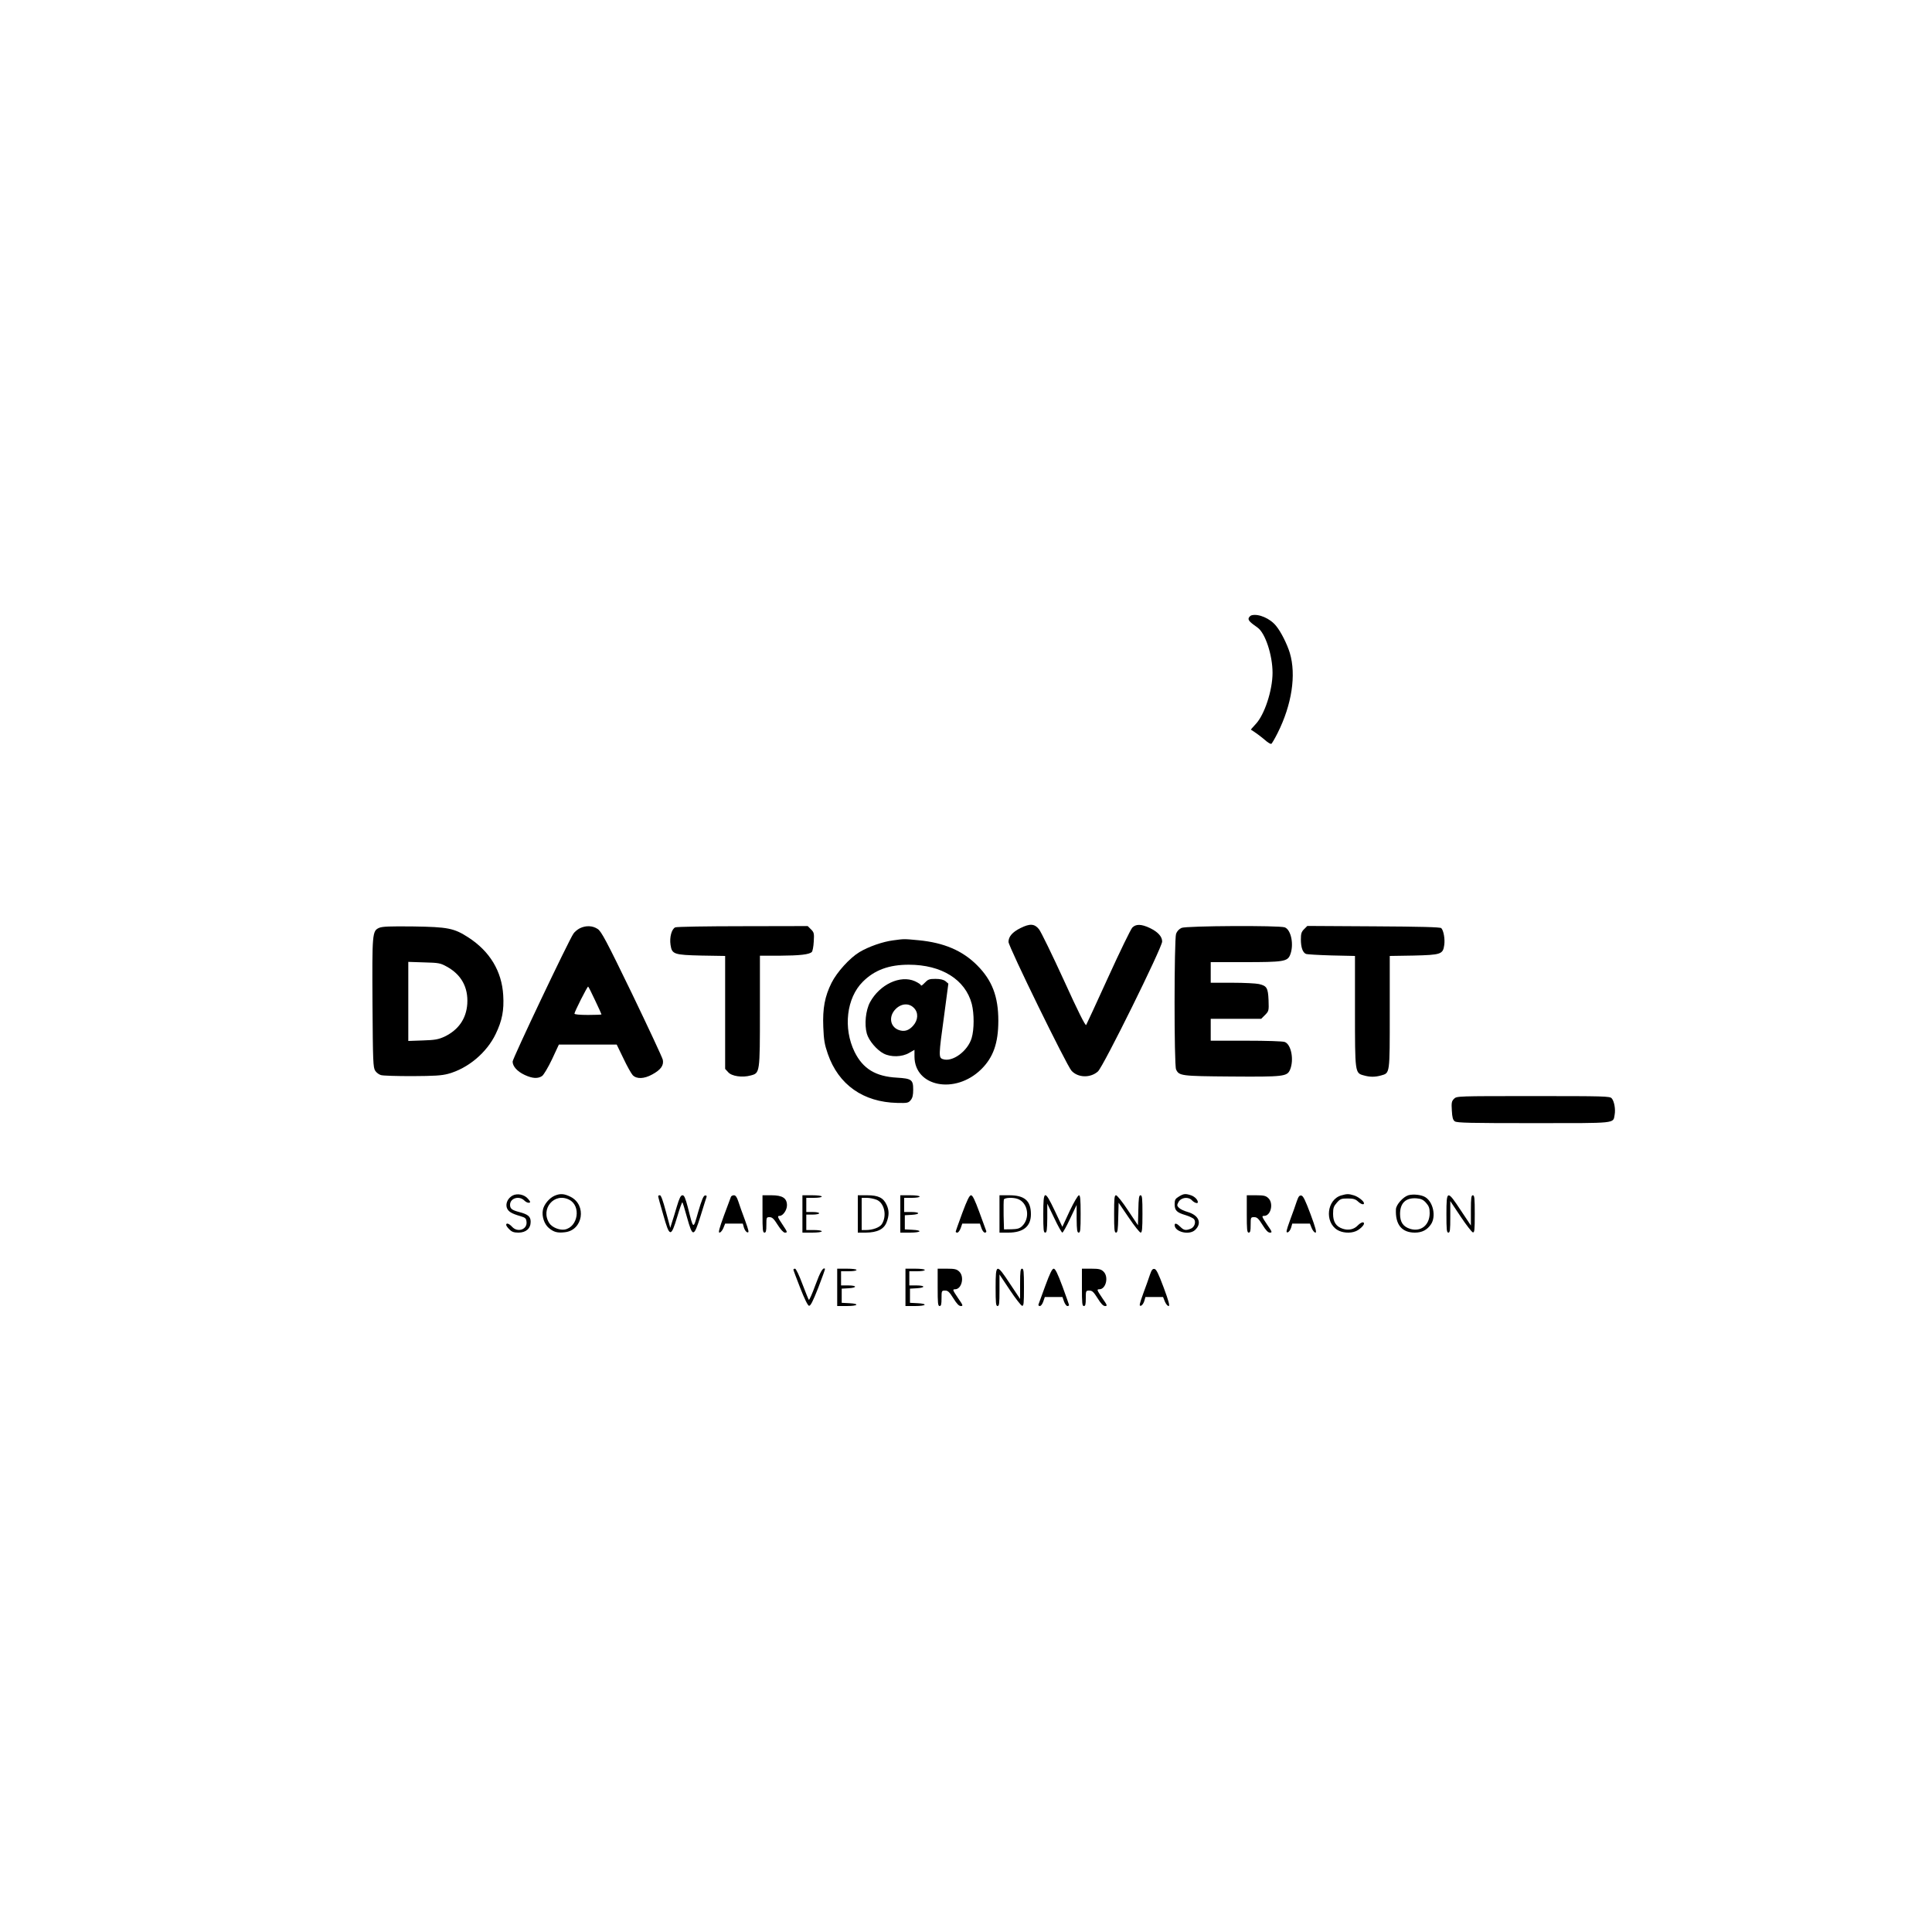
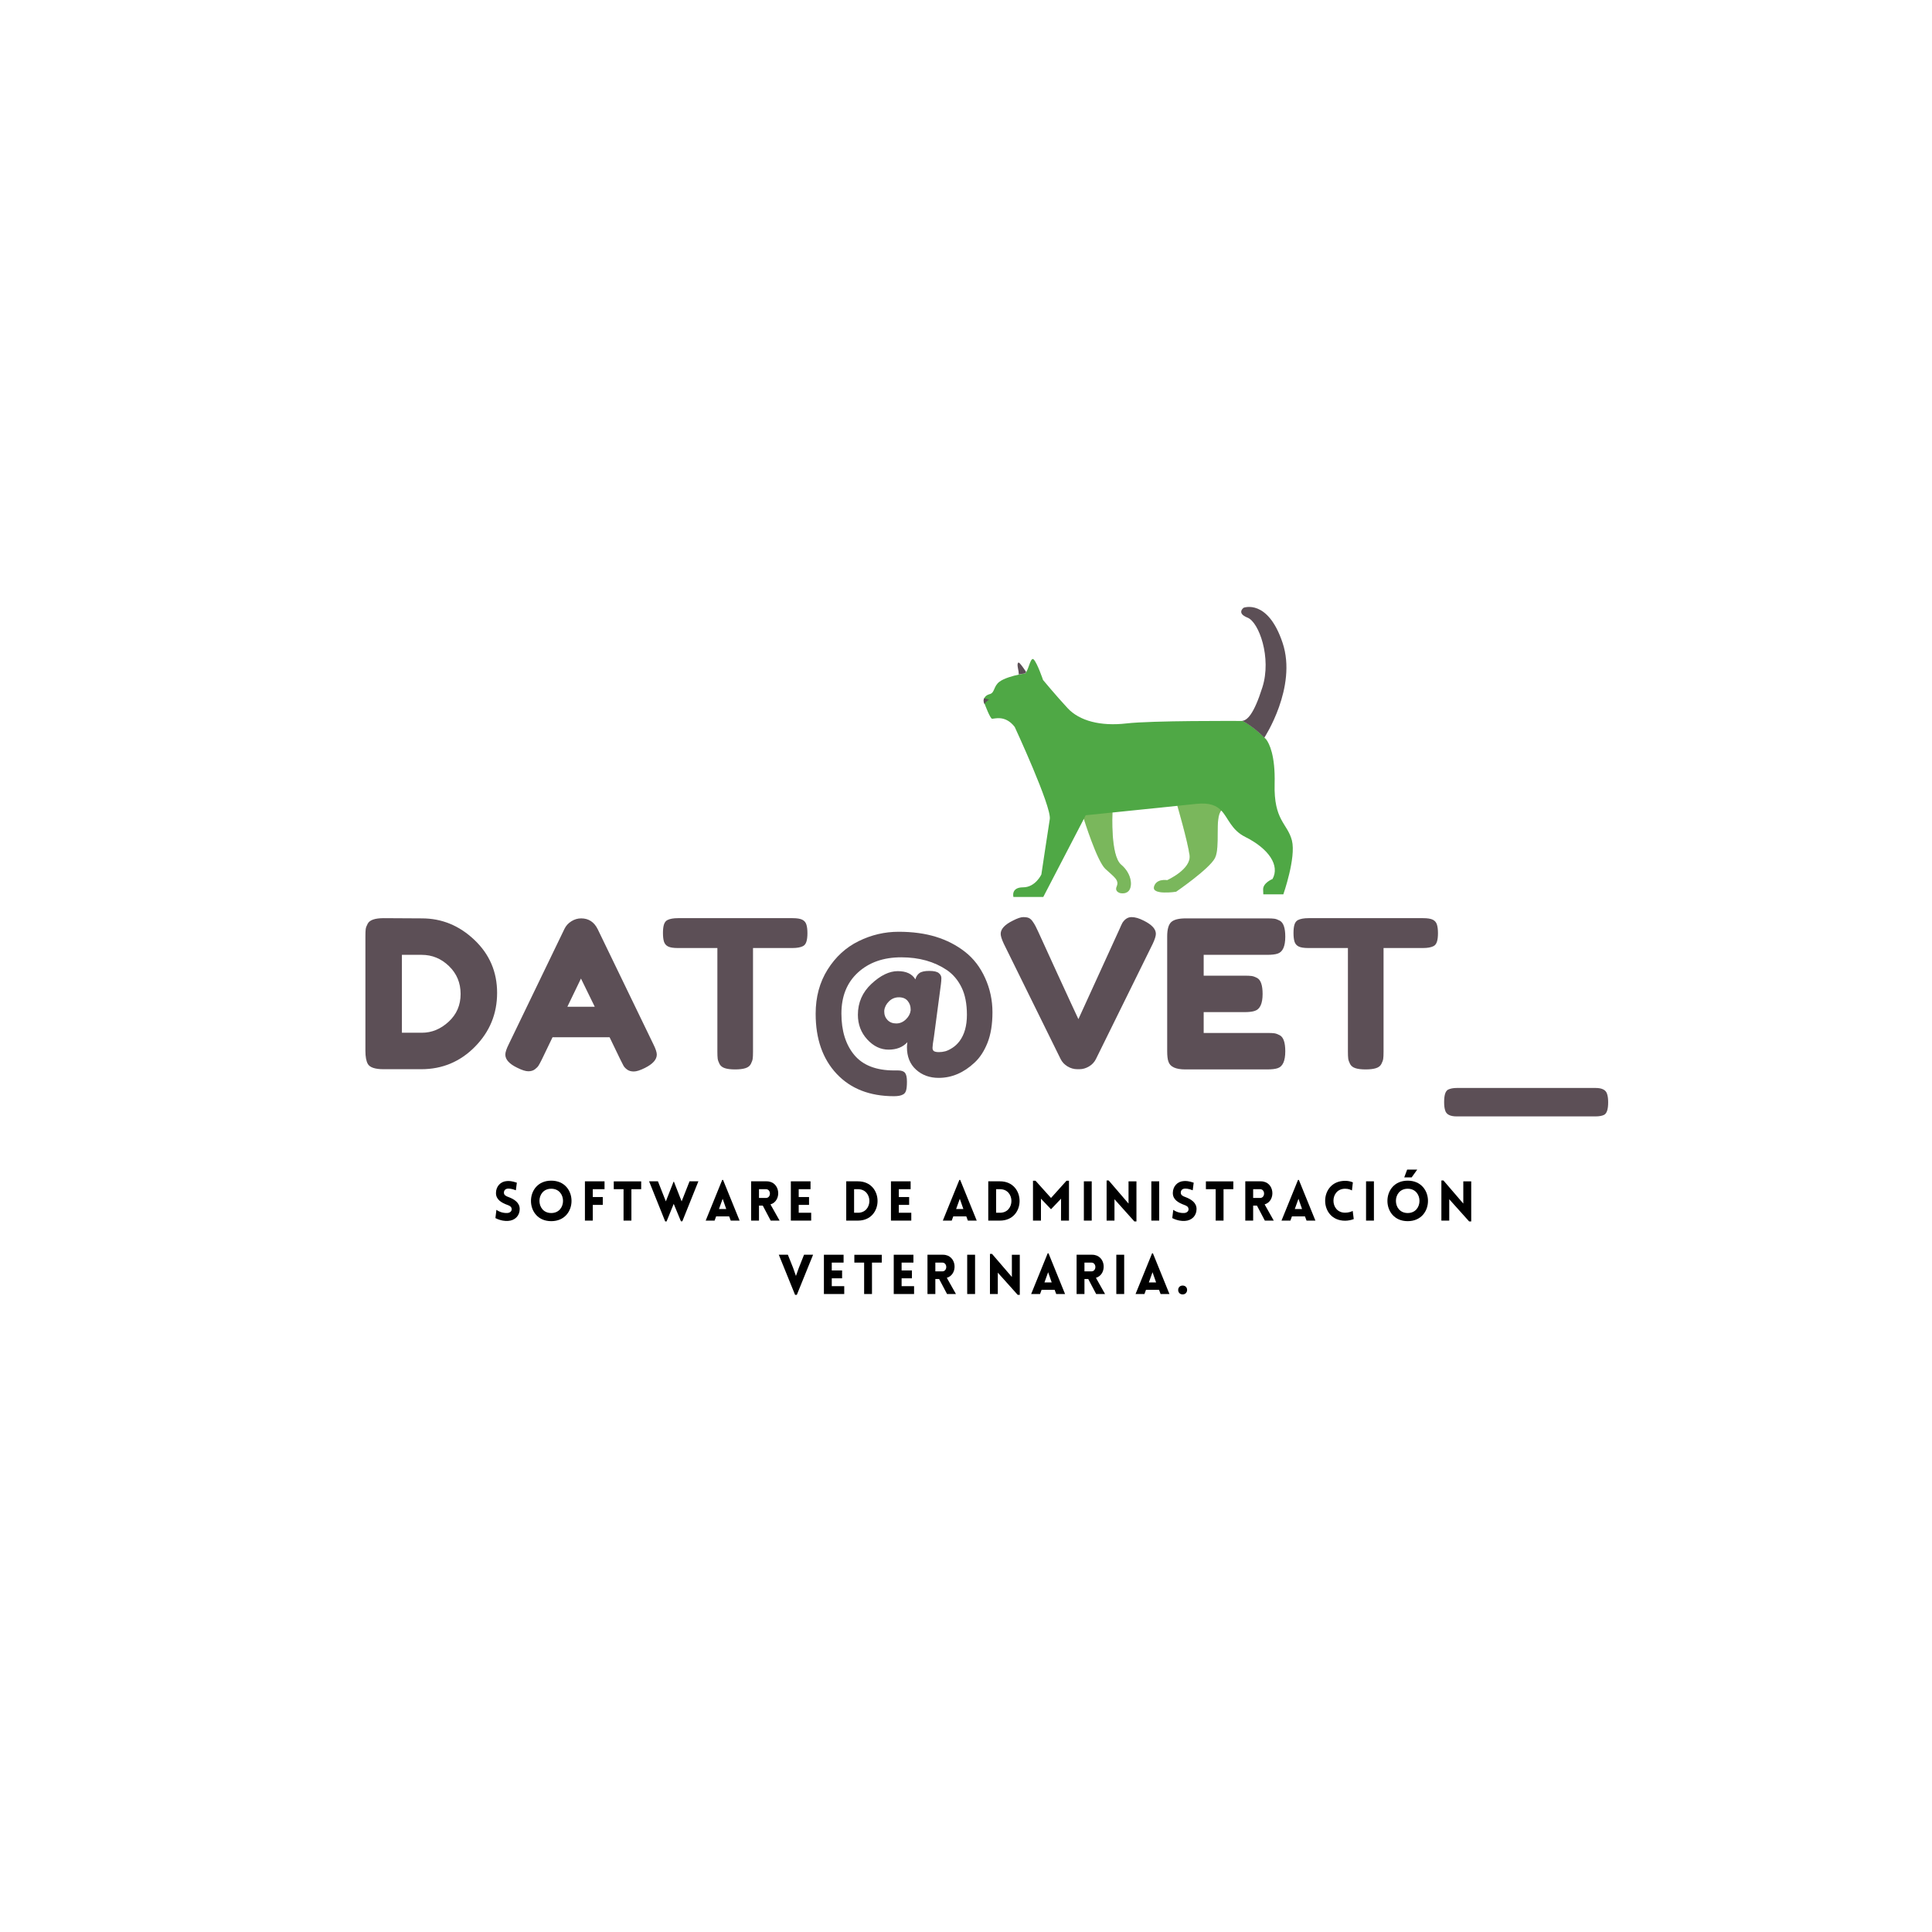
- <svg xmlns="http://www.w3.org/2000/svg" version="1.0" width="1500pt" height="1500pt" viewBox="0 0 1500 1500" preserveAspectRatio="xMidYMid meet">
-   <g transform="translate(0,1500) scale(0.1,-0.1)" fill="#000000" stroke="none">
-     <path d="M9718 10223 c-9 -2 -19 -12 -23 -21 -6 -17 8 -32 69 -75 59 -41 116 -213 116 -351 0 -136 -63 -327 -131 -398 -21 -23 -38 -42 -37 -43 37 -23 81 -56 111 -82 21 -19 42 -31 48 -28 5 4 27 41 48 83 111 221 146 452 95 623 -21 68 -68 163 -106 209 -46 58 -136 97 -190 83z" />
-     <path d="M7922 7794 c-62 -31 -92 -66 -92 -107 0 -36 451 -958 489 -1000 50 -55 146 -58 205 -6 41 35 499 963 499 1009 0 39 -34 76 -98 106 -64 30 -106 31 -134 2 -12 -13 -96 -185 -186 -383 -90 -198 -168 -366 -172 -373 -6 -9 -64 107 -173 347 -91 199 -178 377 -193 396 -35 44 -71 46 -145 9z" />
-     <path d="M2943 7796 c-53 -24 -54 -43 -51 -589 3 -451 5 -495 21 -520 9 -15 30 -30 45 -34 15 -5 124 -8 242 -8 173 1 228 4 280 18 154 42 299 164 369 310 50 104 65 183 58 300 -11 187 -104 341 -271 449 -111 72 -160 81 -426 85 -187 2 -241 0 -267 -11z m526 -301 c113 -62 167 -161 159 -289 -8 -116 -69 -203 -178 -255 -47 -21 -72 -26 -167 -29 l-113 -4 0 307 0 307 123 -4 c113 -3 126 -5 176 -33z" />
-     <path d="M4502 7793 c-18 -9 -41 -28 -50 -42 -38 -55 -472 -969 -472 -993 0 -37 36 -77 94 -104 60 -28 103 -30 135 -8 13 10 47 67 77 130 l53 114 225 0 224 0 52 -107 c28 -60 61 -118 72 -130 30 -32 89 -30 152 5 66 36 91 70 82 114 -4 18 -112 249 -239 513 -200 413 -238 483 -266 502 -40 27 -92 29 -139 6z m118 -559 c28 -58 50 -108 50 -110 0 -2 -47 -4 -105 -4 -65 0 -105 4 -105 10 0 14 99 210 106 210 3 0 27 -48 54 -106z" />
-     <path d="M5243 7800 c-28 -12 -46 -76 -37 -136 11 -73 26 -78 241 -83 l183 -3 0 -439 0 -438 23 -25 c27 -32 110 -44 175 -26 72 19 72 16 72 505 l0 425 153 0 c157 1 230 9 250 29 6 6 13 42 15 81 4 63 2 71 -21 94 l-26 26 -503 -1 c-277 0 -513 -4 -525 -9z" />
-     <path d="M9174 7796 c-20 -9 -35 -25 -43 -46 -15 -46 -16 -1019 0 -1053 23 -50 38 -52 426 -55 411 -3 436 0 459 53 32 77 9 196 -41 215 -15 6 -143 10 -301 10 l-274 0 0 85 0 85 196 0 196 0 30 30 c29 30 30 32 27 115 -4 96 -14 111 -75 125 -21 5 -114 10 -206 10 l-168 0 0 80 0 80 263 0 c300 0 332 5 353 55 32 77 9 196 -41 215 -43 16 -763 12 -801 -4z" />
-     <path d="M10125 7786 c-21 -21 -25 -35 -25 -80 0 -61 14 -101 39 -112 9 -4 98 -9 199 -12 l182 -4 0 -424 c0 -482 0 -485 67 -503 48 -14 88 -14 135 -1 70 20 68 5 68 491 l0 437 183 3 c214 5 230 10 240 81 7 47 -5 114 -23 132 -8 8 -160 12 -526 14 l-514 3 -25 -25z" />
-     <path d="M6934 7699 c-80 -10 -191 -49 -261 -91 -75 -45 -175 -155 -217 -239 -52 -104 -70 -198 -64 -343 4 -101 10 -136 35 -208 83 -240 275 -375 539 -381 79 -2 87 0 105 22 14 17 19 39 19 81 0 77 -12 86 -125 93 -167 9 -265 69 -330 200 -90 184 -63 419 64 545 91 91 203 132 357 132 254 0 439 -115 489 -305 19 -76 19 -197 -1 -264 -30 -102 -150 -190 -224 -164 -33 11 -33 26 10 337 l33 249 -22 19 c-16 12 -40 18 -78 18 -49 0 -58 -4 -84 -31 -16 -17 -29 -26 -29 -19 0 6 -21 20 -47 32 -113 50 -273 -25 -348 -163 -34 -63 -45 -172 -25 -244 15 -54 78 -128 131 -155 56 -29 142 -27 197 5 l42 24 0 -52 c1 -235 316 -296 517 -100 94 92 134 203 134 378 0 188 -48 314 -165 431 -114 114 -257 175 -454 194 -117 11 -110 11 -198 -1z m161 -524 c37 -36 34 -94 -5 -138 -35 -40 -72 -50 -117 -32 -64 27 -74 106 -19 161 44 44 103 48 141 9z" />
-     <path d="M11289 6469 c-18 -18 -21 -30 -17 -91 3 -54 8 -73 23 -84 16 -12 121 -14 611 -14 656 0 617 -4 630 65 8 44 -3 105 -23 128 -15 16 -57 17 -610 17 -590 0 -593 0 -614 -21z" />
-     <path d="M3980 5718 c-37 -20 -56 -61 -45 -95 11 -30 36 -45 105 -65 40 -12 45 -17 48 -45 6 -59 -69 -85 -112 -38 -24 26 -46 33 -46 15 0 -6 11 -22 25 -35 18 -19 35 -25 70 -25 59 0 95 32 95 84 0 41 -20 58 -90 76 -56 15 -70 26 -70 56 0 52 71 73 111 33 11 -11 27 -19 36 -17 14 2 12 8 -8 31 -28 33 -82 44 -119 25z" />
-     <path d="M4305 5716 c-41 -18 -83 -69 -90 -110 -10 -49 11 -111 46 -140 38 -32 67 -40 125 -33 140 15 171 211 44 275 -50 25 -81 27 -125 8z m115 -31 c93 -48 68 -211 -35 -231 -40 -7 -98 16 -120 49 -72 111 39 242 155 182z" />
-     <path d="M9153 5710 c-28 -17 -33 -25 -33 -59 0 -49 16 -65 84 -85 29 -9 59 -23 66 -31 18 -22 4 -64 -26 -75 -38 -15 -53 -12 -80 15 -27 27 -44 32 -44 13 1 -53 113 -80 158 -38 56 52 31 114 -56 140 -29 8 -60 23 -69 33 -16 16 -16 20 -3 45 21 36 77 43 105 12 17 -18 45 -28 45 -14 0 19 -24 43 -51 53 -44 15 -59 14 -96 -9z" />
-     <path d="M10414 5719 c-112 -32 -132 -206 -31 -268 37 -23 99 -28 141 -11 28 10 66 45 66 60 0 18 -24 10 -48 -14 -29 -31 -72 -41 -117 -26 -52 17 -75 53 -75 116 0 45 5 59 29 86 26 30 35 33 84 33 44 0 60 -5 79 -22 24 -23 48 -30 48 -15 0 16 -47 53 -81 62 -39 12 -53 11 -95 -1z" />
-     <path d="M10934 5720 c-41 -13 -94 -73 -96 -108 -6 -119 45 -182 147 -182 56 0 96 21 126 66 39 60 17 169 -43 208 -30 20 -95 27 -134 16z m138 -59 c22 -25 28 -41 28 -79 0 -93 -67 -148 -151 -123 -55 17 -79 52 -79 116 0 86 46 128 130 121 34 -3 51 -11 72 -35z" />
-     <path d="M5110 5713 c0 -5 17 -69 39 -143 50 -178 60 -180 109 -17 19 64 37 115 40 112 3 -2 19 -55 36 -117 44 -157 53 -156 106 14 23 73 43 139 46 146 2 8 -3 12 -13 10 -12 -2 -26 -38 -52 -126 -40 -141 -36 -143 -81 36 -19 72 -28 92 -41 92 -14 0 -24 -21 -44 -87 -14 -49 -32 -106 -39 -127 l-12 -39 -34 126 c-22 84 -38 127 -46 127 -8 0 -14 -3 -14 -7z" />
-     <path d="M5675 5708 c-3 -7 -27 -73 -54 -145 -37 -101 -45 -133 -35 -133 8 0 22 16 30 35 l14 35 69 0 68 0 9 -32 c6 -18 17 -34 27 -36 14 -3 11 12 -19 95 -20 54 -44 119 -52 146 -11 33 -21 47 -34 47 -10 0 -21 -6 -23 -12z" />
-     <path d="M5920 5575 c0 -122 2 -145 15 -145 12 0 15 13 15 60 0 58 1 60 25 60 20 0 33 -12 63 -60 22 -35 44 -59 55 -60 23 0 22 3 -18 63 -38 57 -42 67 -22 67 26 0 57 45 57 82 0 56 -35 78 -121 78 l-69 0 0 -145z" />
-     <path d="M6230 5575 l0 -145 75 0 c43 0 75 4 75 10 0 6 -27 10 -60 10 l-60 0 0 60 0 60 50 0 c28 0 50 5 50 10 0 6 -22 10 -50 10 l-50 0 0 55 0 55 60 0 c33 0 60 4 60 10 0 6 -32 10 -75 10 l-75 0 0 -145z" />
-     <path d="M6660 5575 l0 -145 63 0 c88 1 139 26 160 79 21 53 21 94 0 138 -25 54 -65 73 -150 73 l-73 0 0 -145z m146 110 c61 -25 82 -125 40 -190 -17 -25 -70 -45 -123 -45 l-33 0 0 125 0 125 40 0 c22 0 56 -7 76 -15z" />
-     <path d="M6990 5575 l0 -145 75 0 c88 0 102 18 18 22 l-58 3 0 55 0 55 53 3 c69 4 67 22 -3 22 l-55 0 0 55 0 55 60 0 c33 0 60 4 60 10 0 6 -32 10 -75 10 l-75 0 0 -145z" />
-     <path d="M7471 5582 c-28 -76 -51 -141 -51 -145 0 -4 6 -7 13 -7 7 0 19 16 26 35 l12 35 69 0 68 0 12 -35 c7 -20 18 -35 27 -35 8 0 13 6 10 13 -2 6 -26 72 -53 145 -36 98 -53 132 -65 132 -12 0 -30 -36 -68 -138z" />
-     <path d="M7760 5575 l0 -145 68 0 c117 0 176 48 176 143 0 104 -49 147 -168 147 l-76 0 0 -145z m143 116 c79 -30 97 -150 32 -211 -19 -18 -36 -23 -82 -24 l-58 -1 -3 109 c-1 61 0 116 2 123 6 15 73 18 109 4z" />
-     <path d="M8100 5575 c0 -122 2 -145 15 -145 12 0 15 19 16 113 l0 112 54 -112 c29 -62 58 -113 63 -113 5 0 32 48 60 108 l51 107 0 -107 c1 -89 4 -108 16 -108 13 0 15 23 15 145 0 115 -3 145 -13 145 -8 0 -40 -55 -72 -122 l-57 -123 -58 123 c-80 168 -90 166 -90 -23z" />
-     <path d="M8650 5575 c0 -121 2 -145 15 -145 12 0 15 22 17 116 l3 116 79 -116 c43 -64 85 -116 92 -116 11 0 14 29 14 145 0 121 -2 145 -15 145 -12 0 -15 -22 -17 -116 l-3 -117 -78 117 c-42 64 -84 116 -92 116 -13 0 -15 -23 -15 -145z" />
-     <path d="M9680 5575 c0 -122 2 -145 15 -145 12 0 15 13 15 60 0 59 1 60 28 60 22 0 33 -11 64 -60 26 -42 43 -60 58 -60 19 0 17 6 -20 59 -45 67 -46 71 -25 71 52 0 75 98 32 138 -19 18 -35 22 -95 22 l-72 0 0 -145z" />
-     <path d="M10068 5673 c-8 -26 -32 -92 -52 -146 -30 -83 -33 -98 -19 -95 10 2 21 18 27 36 l9 32 68 0 69 0 14 -35 c8 -19 21 -35 29 -35 11 0 1 38 -38 143 -41 109 -57 143 -72 145 -15 2 -22 -8 -35 -45z" />
-     <path d="M11230 5575 c0 -122 2 -145 15 -145 13 0 15 20 15 123 l0 122 80 -120 c44 -66 87 -121 95 -123 13 -3 15 17 15 142 0 123 -2 146 -15 146 -12 0 -15 -20 -15 -117 l0 -118 -78 117 c-106 161 -112 160 -112 -27z" />
-     <path d="M6160 5142 c0 -4 24 -68 53 -142 33 -84 58 -136 68 -138 12 -2 30 34 72 140 30 78 54 144 52 147 -15 14 -36 -22 -75 -128 -24 -66 -47 -117 -50 -113 -4 4 -26 60 -51 125 -24 65 -49 117 -56 117 -7 0 -13 -3 -13 -8z" />
-     <path d="M6500 5005 l0 -145 75 0 c88 0 102 18 18 22 l-58 3 0 55 0 55 53 3 c69 4 67 22 -3 22 l-55 0 0 55 0 55 60 0 c33 0 60 4 60 10 0 6 -32 10 -75 10 l-75 0 0 -145z" />
-     <path d="M7030 5005 l0 -145 75 0 c88 0 102 18 18 22 l-58 3 0 55 0 55 53 3 c69 4 67 22 -3 22 l-55 0 0 55 0 55 60 0 c33 0 60 4 60 10 0 6 -32 10 -75 10 l-75 0 0 -145z" />
-     <path d="M7280 5005 c0 -122 2 -145 15 -145 12 0 15 13 15 60 0 59 1 60 28 60 22 0 33 -11 64 -60 26 -42 43 -60 58 -60 19 0 17 6 -20 59 -45 67 -46 71 -25 71 52 0 75 98 32 138 -19 18 -35 22 -95 22 l-72 0 0 -145z" />
-     <path d="M7730 5005 c0 -122 2 -145 15 -145 13 0 15 20 15 123 l0 122 80 -120 c44 -66 87 -121 95 -123 13 -3 15 17 15 142 0 123 -2 146 -15 146 -12 0 -15 -20 -15 -117 l0 -118 -78 117 c-106 161 -112 160 -112 -27z" />
-     <path d="M8116 5018 c-27 -73 -51 -139 -53 -145 -3 -7 2 -13 10 -13 9 0 20 15 27 35 l12 35 68 0 69 0 12 -35 c7 -19 19 -35 26 -35 7 0 13 3 13 7 0 4 -23 69 -51 145 -38 102 -56 138 -68 138 -12 0 -29 -34 -65 -132z" />
-     <path d="M8400 5005 c0 -122 2 -145 15 -145 12 0 15 13 15 60 0 59 1 60 28 60 22 0 33 -11 64 -60 26 -42 43 -60 58 -60 19 0 17 6 -20 59 -45 67 -46 71 -25 71 52 0 75 98 32 138 -19 18 -35 22 -95 22 l-72 0 0 -145z" />
-     <path d="M8928 5103 c-8 -26 -32 -92 -52 -146 -30 -83 -33 -98 -19 -95 10 2 21 18 27 36 l9 32 68 0 69 0 14 -35 c8 -19 21 -35 29 -35 11 0 1 38 -38 143 -41 109 -57 143 -72 145 -15 2 -22 -8 -35 -45z" />
+ <svg xmlns="http://www.w3.org/2000/svg" xmlns:xlink="http://www.w3.org/1999/xlink" width="1125pt" height="1125pt" viewBox="0 0 1125 1125" version="1.1">
+   <defs>
+     <g>
+       <symbol overflow="visible" id="glyph0-0">
+         <path style="stroke:none;" d="" />
+       </symbol>
+       <symbol overflow="visible" id="glyph0-1">
+         <path style="stroke:none;" d="M 15.484 -88.078 L 37.688 -87.953 C 49.281 -87.953 59.477 -83.77 68.281 -75.406 C 77.082 -67.051 81.484 -56.773 81.484 -44.578 C 81.484 -32.379 77.18 -21.922 68.578 -13.203 C 59.984 -4.484 49.562 -0.125 37.312 -0.125 L 15.359 -0.125 C 10.484 -0.125 7.441 -1.125 6.234 -3.125 C 5.273 -4.801 4.797 -7.359 4.797 -10.797 L 4.797 -77.516 C 4.797 -79.441 4.852 -80.844 4.969 -81.719 C 5.094 -82.602 5.477 -83.645 6.125 -84.844 C 7.238 -87 10.359 -88.078 15.484 -88.078 Z M 37.688 -21.359 C 43.438 -21.359 48.629 -23.5 53.266 -27.781 C 57.91 -32.062 60.234 -37.441 60.234 -43.922 C 60.234 -50.398 57.973 -55.816 53.453 -60.172 C 48.941 -64.535 43.645 -66.719 37.562 -66.719 L 26.047 -66.719 L 26.047 -21.359 Z M 37.688 -21.359 " />
+       </symbol>
+       <symbol overflow="visible" id="glyph0-2">
+         <path style="stroke:none;" d="M 55.562 -81.719 L 87.953 -14.766 C 89.316 -12.047 90 -10.004 90 -8.641 C 90 -5.754 87.68 -3.156 83.047 -0.844 C 80.316 0.52 78.172 1.203 76.609 1.203 C 75.055 1.203 73.781 0.844 72.781 0.125 C 71.781 -0.594 71.055 -1.352 70.609 -2.156 C 70.172 -2.957 69.555 -4.16 68.766 -5.766 L 62.516 -18.719 L 29.281 -18.719 L 23.047 -5.766 C 22.242 -4.16 21.617 -3 21.172 -2.281 C 20.734 -1.562 20.016 -0.82 19.016 -0.062 C 18.016 0.695 16.734 1.078 15.172 1.078 C 13.617 1.078 11.484 0.398 8.766 -0.953 C 4.117 -3.191 1.797 -5.754 1.797 -8.641 C 1.797 -10.004 2.477 -12.047 3.844 -14.766 L 36.234 -81.844 C 37.117 -83.676 38.457 -85.148 40.25 -86.266 C 42.051 -87.391 43.953 -87.953 45.953 -87.953 C 50.273 -87.953 53.477 -85.875 55.562 -81.719 Z M 45.844 -52.922 L 37.922 -36.484 L 53.875 -36.484 Z M 45.844 -52.922 " />
+       </symbol>
+       <symbol overflow="visible" id="glyph0-3">
+         <path style="stroke:none;" d="M 10.562 -88.078 L 77.281 -88.078 C 79.844 -88.078 81.723 -87.773 82.922 -87.172 C 84.117 -86.578 84.914 -85.641 85.312 -84.359 C 85.719 -83.078 85.922 -81.395 85.922 -79.312 C 85.922 -77.238 85.719 -75.582 85.312 -74.344 C 84.914 -73.102 84.238 -72.242 83.281 -71.766 C 81.844 -71.047 79.801 -70.688 77.156 -70.688 L 54.234 -70.688 L 54.234 -10.312 C 54.234 -8.477 54.172 -7.117 54.047 -6.234 C 53.93 -5.359 53.57 -4.336 52.969 -3.172 C 52.375 -2.016 51.316 -1.195 49.797 -0.719 C 48.273 -0.238 46.273 0 43.797 0 C 41.316 0 39.336 -0.238 37.859 -0.719 C 36.379 -1.195 35.336 -2.016 34.734 -3.172 C 34.141 -4.336 33.781 -5.379 33.656 -6.297 C 33.539 -7.223 33.484 -8.602 33.484 -10.438 L 33.484 -70.688 L 10.438 -70.688 C 7.875 -70.688 5.992 -70.984 4.797 -71.578 C 3.598 -72.18 2.797 -73.117 2.391 -74.391 C 1.992 -75.672 1.797 -77.352 1.797 -79.438 C 1.797 -81.52 1.992 -83.18 2.391 -84.422 C 2.797 -85.66 3.477 -86.52 4.438 -87 C 5.875 -87.719 7.914 -88.078 10.562 -88.078 Z M 10.562 -88.078 " />
+       </symbol>
+       <symbol overflow="visible" id="glyph0-4">
+         <path style="stroke:none;" d="M 90 -68.453 C 94.957 -64.578 98.852 -59.5 101.688 -53.219 C 104.531 -46.938 105.953 -40.297 105.953 -33.297 C 105.953 -26.297 104.992 -20.375 103.078 -15.531 C 101.16 -10.695 98.641 -6.836 95.516 -3.953 C 89.203 1.961 82.242 4.922 74.641 4.922 C 69.359 4.922 64.957 3.316 61.438 0.109 C 57.914 -3.086 56.156 -7.441 56.156 -12.953 C 56.156 -13.598 56.238 -14.562 56.406 -15.844 C 53.758 -12.957 50.113 -11.516 45.469 -11.516 C 40.832 -11.516 36.691 -13.492 33.047 -17.453 C 29.41 -21.422 27.594 -26.203 27.594 -31.797 C 27.594 -38.922 30.234 -44.941 35.516 -49.859 C 40.797 -54.773 45.895 -57.234 50.812 -57.234 C 55.738 -57.234 59.16 -55.633 61.078 -52.438 C 61.484 -54.039 62.266 -55.258 63.422 -56.094 C 64.578 -56.938 66.492 -57.359 69.172 -57.359 C 71.859 -57.359 73.703 -56.938 74.703 -56.094 C 75.703 -55.258 76.203 -54.301 76.203 -53.219 C 76.203 -52.133 76.117 -50.957 75.953 -49.688 L 71.875 -18.953 C 71.32 -15.68 71.047 -13.562 71.047 -12.594 C 71.047 -11.633 71.344 -10.973 71.938 -10.609 C 72.539 -10.254 73.484 -10.078 74.766 -10.078 C 76.047 -10.078 77.285 -10.238 78.484 -10.562 C 79.68 -10.883 81.055 -11.547 82.609 -12.547 C 84.172 -13.547 85.555 -14.844 86.766 -16.438 C 89.641 -20.281 91.078 -25.398 91.078 -31.797 C 91.078 -38.203 90.035 -43.523 87.953 -47.766 C 85.879 -52.004 83.039 -55.363 79.438 -57.844 C 72.082 -62.801 63.223 -65.281 52.859 -65.281 C 42.492 -65.281 34.094 -62.336 27.656 -56.453 C 21.219 -50.578 18 -42.598 18 -32.516 C 18 -22.441 20.5 -14.406 25.5 -8.406 C 30.5 -2.406 38.238 0.594 48.719 0.594 L 51 0.594 C 52.914 0.594 54.254 1.051 55.016 1.969 C 55.773 2.895 56.156 4.598 56.156 7.078 C 56.156 9.555 55.973 11.336 55.609 12.422 C 55.254 13.504 54.641 14.242 53.766 14.641 C 52.641 15.273 50.914 15.594 48.594 15.594 C 34.52 15.594 23.398 11.254 15.234 2.578 C 7.078 -6.098 3 -17.758 3 -32.406 C 3 -42.164 5.316 -50.742 9.953 -58.141 C 14.598 -65.535 20.617 -71.051 28.016 -74.688 C 35.422 -78.332 43.18 -80.156 51.297 -80.156 C 59.422 -80.156 66.66 -79.176 73.016 -77.219 C 79.379 -75.258 85.039 -72.336 90 -68.453 Z M 42.953 -33.484 C 42.953 -31.641 43.594 -30.055 44.875 -28.734 C 46.156 -27.422 47.836 -26.766 49.922 -26.766 C 52.004 -26.766 53.863 -27.539 55.5 -29.094 C 57.133 -30.656 58.07 -32.395 58.312 -34.312 L 58.312 -35.047 C 58.312 -36.879 57.734 -38.492 56.578 -39.891 C 55.422 -41.297 53.723 -42 51.484 -42 C 49.242 -42 47.32 -41.219 45.719 -39.656 C 44.113 -38.094 43.191 -36.312 42.953 -34.312 Z M 42.953 -33.484 " />
+       </symbol>
+       <symbol overflow="visible" id="glyph0-5">
+         <path style="stroke:none;" d="M 85.078 -86.641 C 89.797 -84.316 92.156 -81.754 92.156 -78.953 C 92.156 -77.68 91.555 -75.766 90.359 -73.203 L 57.234 -6 C 56.359 -4.238 55.02 -2.816 53.219 -1.734 C 51.414 -0.66 49.555 -0.125 47.641 -0.125 L 46.438 -0.125 C 44.438 -0.125 42.535 -0.66 40.734 -1.734 C 38.941 -2.816 37.602 -4.238 36.719 -6 L 3.594 -73.203 C 2.395 -75.766 1.797 -77.68 1.797 -78.953 C 1.797 -81.754 4.156 -84.316 8.875 -86.641 C 11.52 -88.004 13.539 -88.688 14.938 -88.688 C 16.344 -88.688 17.406 -88.523 18.125 -88.203 C 18.844 -87.879 19.52 -87.316 20.156 -86.516 C 20.875 -85.555 21.535 -84.492 22.141 -83.328 C 22.742 -82.172 24.285 -78.852 26.766 -73.375 C 29.242 -67.895 31.898 -62.078 34.734 -55.922 C 37.578 -49.766 40.258 -43.941 42.781 -38.453 C 45.301 -32.973 46.723 -29.914 47.047 -29.281 L 71.047 -81.844 C 71.68 -83.363 72.238 -84.562 72.719 -85.438 C 74.156 -87.602 75.914 -88.688 78 -88.688 C 80.082 -88.688 82.441 -88.004 85.078 -86.641 Z M 85.078 -86.641 " />
+       </symbol>
+       <symbol overflow="visible" id="glyph0-6">
+         <path style="stroke:none;" d="M 26.047 -21.234 L 63 -21.234 C 64.844 -21.234 66.223 -21.172 67.141 -21.047 C 68.055 -20.93 69.113 -20.555 70.312 -19.922 C 72.477 -18.797 73.562 -15.676 73.562 -10.562 C 73.562 -4.957 72.082 -1.676 69.125 -0.719 C 67.758 -0.238 65.676 0 62.875 0 L 15.359 0 C 9.754 0 6.473 -1.52 5.516 -4.562 C 5.035 -5.844 4.797 -7.883 4.797 -10.688 L 4.797 -77.406 C 4.797 -81.477 5.555 -84.254 7.078 -85.734 C 8.598 -87.211 11.477 -87.953 15.719 -87.953 L 63 -87.953 C 64.844 -87.953 66.223 -87.891 67.141 -87.766 C 68.055 -87.648 69.113 -87.273 70.312 -86.641 C 72.477 -85.516 73.562 -82.395 73.562 -77.281 C 73.562 -71.676 72.082 -68.395 69.125 -67.438 C 67.758 -66.957 65.676 -66.719 62.875 -66.719 L 26.047 -66.719 L 26.047 -54.594 L 49.797 -54.594 C 51.641 -54.594 53.02 -54.531 53.938 -54.406 C 54.852 -54.289 55.914 -53.914 57.125 -53.281 C 59.281 -52.156 60.359 -49.035 60.359 -43.922 C 60.359 -38.316 58.836 -35.035 55.797 -34.078 C 54.441 -33.598 52.363 -33.359 49.562 -33.359 L 26.047 -33.359 Z M 26.047 -21.234 " />
+       </symbol>
+       <symbol overflow="visible" id="glyph0-7">
+         <path style="stroke:none;" d="M 9.125 27.359 C 5.281 27.359 3.039 26.195 2.406 23.875 C 2 22.676 1.797 21.078 1.797 19.078 C 1.797 17.078 1.973 15.477 2.328 14.281 C 2.691 13.082 3.273 12.242 4.078 11.766 C 5.441 11.117 7.16 10.797 9.234 10.797 L 90 10.797 C 93.844 10.797 96.082 12 96.719 14.406 C 97.113 15.602 97.312 17.18 97.312 19.141 C 97.312 21.098 97.129 22.676 96.766 23.875 C 96.41 25.082 95.836 25.926 95.047 26.406 C 93.836 27.039 92.113 27.359 89.875 27.359 Z M 9.125 27.359 " />
+       </symbol>
+       <symbol overflow="visible" id="glyph1-0">
+         <path style="stroke:none;" d="M 1.504 -1.473 C 4.605 0.129 7.453 0.289 8.734 0.191 C 13.023 -0.031 15.645 -2.945 15.645 -6.75 C 15.645 -10.398 12.574 -12.445 9.023 -13.758 C 7.711 -14.207 6.59 -14.781 6.465 -16.062 C 6.367 -17.34 7.102 -18.523 8.734 -18.621 C 9.438 -18.652 10.879 -18.684 13.406 -17.66 L 13.98 -22.078 C 11.039 -23.102 9.469 -23.102 8.285 -23.035 C 4.48 -22.844 1.824 -19.902 1.824 -16.062 C 1.824 -12.223 5.023 -10.398 8.605 -9.086 C 9.887 -8.637 10.879 -8.062 10.973 -6.75 C 11.102 -5.504 9.949 -4.543 8.605 -4.449 C 7.551 -4.352 4.703 -4.414 2.078 -6.27 Z M 1.504 -1.473 " />
+       </symbol>
+       <symbol overflow="visible" id="glyph1-1">
+         <path style="stroke:none;" d="M 13.566 0.32 C 29.309 0.32 29.309 -23.262 13.566 -23.262 C -2.176 -23.262 -2.176 0.32 13.566 0.32 Z M 13.566 -4.414 C 4.414 -4.414 4.414 -18.559 13.566 -18.559 C 22.715 -18.559 22.715 -4.414 13.566 -4.414 Z M 13.566 -4.414 " />
+       </symbol>
+       <symbol overflow="visible" id="glyph1-2">
+         <path style="stroke:none;" d="M 13.98 -18.301 L 13.98 -22.875 L 2.559 -22.875 L 2.559 0 L 7.137 0 L 7.137 -9.152 L 12.957 -9.152 L 12.957 -13.727 L 7.137 -13.727 L 7.137 -18.301 Z M 13.98 -18.301 " />
+       </symbol>
+       <symbol overflow="visible" id="glyph1-3">
+         <path style="stroke:none;" d="M 10.91 0 L 10.91 -18.301 L 16.605 -18.301 L 16.605 -22.844 L 0.641 -22.844 L 0.641 -18.301 L 6.336 -18.301 L 6.336 0 Z M 10.91 0 " />
+       </symbol>
+       <symbol overflow="visible" id="glyph1-4">
+         <path style="stroke:none;" d="M 9.566 0.48 L 10.367 0.48 L 14.527 -9.758 L 18.719 0.383 L 19.551 0.383 L 28.891 -22.875 L 23.742 -22.875 L 19.133 -11.199 L 14.652 -22.652 L 14.43 -22.652 L 9.949 -11.199 L 5.344 -22.875 L 0.191 -22.875 Z M 9.566 0.48 " />
+       </symbol>
+       <symbol overflow="visible" id="glyph1-5">
+         <path style="stroke:none;" d="M 0.512 0 L 5.695 0 L 6.59 -2.465 L 14.172 -2.465 L 15.102 0 L 20.254 0 L 10.621 -23.707 L 10.141 -23.707 Z M 8.254 -6.75 L 10.398 -12.703 L 12.477 -6.75 Z M 8.254 -6.75 " />
+       </symbol>
+       <symbol overflow="visible" id="glyph1-6">
+         <path style="stroke:none;" d="M 13.949 0 L 19.133 0 L 13.82 -9.438 C 20.539 -11.391 19.742 -22.875 11.582 -22.875 L 2.559 -22.875 L 2.559 0 L 7.137 0 L 7.137 -8.734 L 9.344 -8.734 Z M 7.137 -13.184 L 7.137 -18.301 L 11.168 -18.301 C 14.27 -18.301 14.27 -13.184 11.168 -13.184 Z M 7.137 -13.184 " />
+       </symbol>
+       <symbol overflow="visible" id="glyph1-7">
+         <path style="stroke:none;" d="M 14.398 0 L 14.398 -4.574 L 7.137 -4.574 L 7.137 -9.152 L 13.148 -9.152 L 13.148 -13.727 L 7.137 -13.727 L 7.137 -18.301 L 14.016 -18.301 L 14.016 -22.875 L 2.559 -22.875 L 2.559 0 Z M 14.398 0 " />
+       </symbol>
+       <symbol overflow="visible" id="glyph1-8">
+         <path style="stroke:none;" d="" />
+       </symbol>
+       <symbol overflow="visible" id="glyph1-9">
+         <path style="stroke:none;" d="M 9.375 -22.875 L 2.559 -22.875 L 2.559 0 L 9.375 0 C 24.605 0 24.605 -22.875 9.375 -22.875 Z M 9.375 -18.301 C 18.27 -18.301 18.27 -4.574 9.375 -4.574 L 7.137 -4.574 L 7.137 -18.301 Z M 9.375 -18.301 " />
+       </symbol>
+       <symbol overflow="visible" id="glyph1-10">
+         <path style="stroke:none;" d="M 13.055 -13.184 L 4.031 -23.227 L 2.559 -23.227 L 2.559 0 L 7.199 0 L 7.199 -12.766 L 13.055 -6.621 L 18.91 -12.766 L 18.879 0 L 23.516 0 L 23.516 -23.227 L 22.078 -23.227 Z M 13.055 -13.184 " />
+       </symbol>
+       <symbol overflow="visible" id="glyph1-11">
+         <path style="stroke:none;" d="M 7.137 0 L 7.137 -22.875 L 2.559 -22.875 L 2.559 0 Z M 7.137 0 " />
+       </symbol>
+       <symbol overflow="visible" id="glyph1-12">
+         <path style="stroke:none;" d="M 7.137 -12.445 L 18.719 0.48 L 19.934 0.48 L 19.934 -22.844 L 15.324 -22.844 L 15.324 -9.918 L 3.777 -23.355 L 2.559 -23.355 L 2.559 0 L 7.137 0 Z M 7.137 -12.445 " />
+       </symbol>
+       <symbol overflow="visible" id="glyph1-13">
+         <path style="stroke:none;" d="M 17.117 -17.566 L 17.66 -22.27 C 16.285 -22.875 14.75 -23.164 13.148 -23.164 C -2.336 -23.164 -2.367 0.062 13.148 0.062 C 14.75 0.062 16.766 -0.32 18.172 -0.895 L 17.566 -5.633 C 16.703 -5.184 15.133 -4.605 13.148 -4.605 C 4.094 -4.605 4.094 -18.559 13.148 -18.559 C 15.133 -18.559 16.254 -18.012 17.117 -17.566 Z M 17.117 -17.566 " />
+       </symbol>
+       <symbol overflow="visible" id="glyph1-14">
+         <path style="stroke:none;" d="M 19.102 -29.691 L 13.246 -29.691 L 11.551 -25.18 L 15.871 -25.18 Z M 13.566 0.32 C 29.309 0.32 29.309 -23.262 13.566 -23.262 C -2.176 -23.262 -2.176 0.32 13.566 0.32 Z M 13.566 -4.414 C 4.414 -4.414 4.414 -18.559 13.566 -18.559 C 22.715 -18.559 22.715 -4.414 13.566 -4.414 Z M 13.566 -4.414 " />
+       </symbol>
+       <symbol overflow="visible" id="glyph1-15">
+         <path style="stroke:none;" d="M 9.664 0.48 L 10.688 0.48 L 20.156 -22.875 L 14.879 -22.875 L 11.805 -15.102 L 10.176 -10.527 L 8.512 -15.262 L 5.473 -22.875 L 0.191 -22.875 Z M 9.664 0.48 " />
+       </symbol>
+       <symbol overflow="visible" id="glyph1-16">
+         <path style="stroke:none;" d="M 3.52 -4.926 C 0.062 -4.926 0.062 0.223 3.52 0.223 C 6.941 0.223 7.039 -4.926 3.52 -4.926 Z M 3.52 -4.926 " />
+       </symbol>
+     </g>
+     <clipPath id="clip1">
+       <path d="M 572.727 383 L 752.727 383 L 752.727 523 L 572.727 523 Z M 572.727 383 " />
+     </clipPath>
+     <clipPath id="clip2">
+       <path d="M 572.727 406 L 576 406 L 576 411 L 572.727 411 Z M 572.727 406 " />
+     </clipPath>
+     <filter id="alpha" filterUnits="objectBoundingBox" x="0%" y="0%" width="100%" height="100%">
+       <feColorMatrix type="matrix" in="SourceGraphic" values="0 0 0 0 1 0 0 0 0 1 0 0 0 0 1 0 0 0 1 0" />
+     </filter>
+     <mask id="mask0">
+       <g filter="url(#alpha)">
+         <rect x="0" y="0" width="1125" height="1125" style="fill:rgb(0%,0%,0%);fill-opacity:0.247;stroke:none;" />
+       </g>
+     </mask>
+     <clipPath id="clip4">
+       <path d="M 0.52 0.762 L 40.359 0.762 L 40.359 53 L 0.52 53 Z M 0.52 0.762 " />
+     </clipPath>
+     <clipPath id="clip3">
+       <rect x="0" y="0" width="41" height="54" />
+     </clipPath>
+     <g id="surface5" clip-path="url(#clip3)">
+       <g clip-path="url(#clip4)" clip-rule="nonzero">
+         <path style=" stroke:none;fill-rule:nonzero;fill:rgb(99.609%,90.979%,62.749%);fill-opacity:1;" d="M 40.109 4.977 C 36.148 9.336 39.68 26.324 36.402 32.664 C 33.125 39 13.793 52.246 13.793 52.246 C 13.793 52.246 -0.391 54.371 0.941 49.367 C 2.273 44.398 8.609 45.516 8.609 45.516 C 8.609 45.516 22.793 39.18 21.641 30.934 C 20.488 22.691 14.551 2.242 14.551 2.242 C 20.598 1.629 24.918 1.199 25.676 1.09 C 33.449 0.297 37.375 2.098 40.109 4.977 Z M 40.109 4.977 " />
+       </g>
+     </g>
+     <mask id="mask1">
+       <g filter="url(#alpha)">
+         <rect x="0" y="0" width="1125" height="1125" style="fill:rgb(0%,0%,0%);fill-opacity:0.247;stroke:none;" />
+       </g>
+     </mask>
+     <clipPath id="clip6">
+       <path d="M 1 1 L 28.801 1 L 28.801 48.559 L 1 48.559 Z M 1 1 " />
+     </clipPath>
+     <clipPath id="clip5">
+       <rect x="0" y="0" width="29" height="49" />
+     </clipPath>
+     <g id="surface8" clip-path="url(#clip5)">
+       <g clip-path="url(#clip6)" clip-rule="nonzero">
+         <path style=" stroke:none;fill-rule:nonzero;fill:rgb(99.609%,90.979%,62.749%);fill-opacity:1;" d="M 27.109 46.887 C 24.66 49.477 18.469 48.184 20.199 44.293 C 21.926 40.406 18.469 38.535 13.574 33.926 C 8.68 29.316 1.082 4.875 1.082 4.875 L 2.199 2.715 C 2.199 2.715 8.75 2.031 17.715 1.129 C 17.68 1.742 16.527 26.223 22.754 31.477 C 29.125 36.805 29.559 44.293 27.109 46.887 Z M 27.109 46.887 " />
+       </g>
+     </g>
+   </defs>
+   <g id="surface1">
+     <rect x="0" y="0" width="1125" height="1125" style="fill:rgb(100%,100%,100%);fill-opacity:1;stroke:none;" />
+     <rect x="0" y="0" width="1125" height="1125" style="fill:rgb(100%,100%,100%);fill-opacity:1;stroke:none;" />
+     <rect x="0" y="0" width="1125" height="1125" style="fill:rgb(100%,100%,100%);fill-opacity:1;stroke:none;" />
+     <g clip-path="url(#clip1)" clip-rule="nonzero">
+       <path style=" stroke:none;fill-rule:nonzero;fill:rgb(30.98%,65.88%,27.06%);fill-opacity:1;" d="M 747.289 520.758 L 735.625 520.758 C 735.625 520.398 735.625 519.68 735.52 518.168 C 735.23 514.133 740.988 511.832 740.988 511.832 C 745.309 504.055 738.973 494.297 725.188 487.387 C 716.871 483.246 715.32 476.336 711.145 471.977 C 707.188 476.336 710.715 493.324 707.438 499.664 C 704.16 506 684.828 519.246 684.828 519.246 C 684.828 519.246 670.645 521.371 671.977 516.367 C 673.309 511.398 679.645 512.516 679.645 512.516 C 679.645 512.516 693.828 506.18 692.68 497.934 C 691.527 489.691 685.586 469.242 685.586 469.242 C 675.109 470.32 659.449 471.941 647.785 473.129 C 647.75 473.742 646.598 498.223 652.824 503.477 C 659.16 508.805 659.594 516.258 657.145 518.852 C 654.699 521.441 648.508 520.145 650.234 516.258 C 651.961 512.371 648.508 510.5 643.609 505.891 C 638.715 501.281 631.117 476.84 631.117 476.84 L 607.5 522.305 L 590.113 522.305 C 590.113 522.305 588.531 516.691 595.73 516.691 C 602.93 516.691 606.387 509.203 606.387 509.203 C 606.387 509.203 610.129 484.184 611.281 476.98 C 612.434 469.781 590.871 423.305 590.871 423.305 C 585.324 416.035 578.809 418.699 577.656 418.52 C 576.508 418.34 573.445 410.094 573.445 410.094 C 573.445 410.094 573.41 410.059 573.41 410.023 C 573.375 409.949 573.34 409.879 573.266 409.77 C 572.977 409.195 572.832 408.617 572.797 408.078 C 572.797 407.609 572.871 407.141 573.051 406.746 C 573.051 406.711 573.086 406.676 573.086 406.676 C 573.086 406.676 573.086 406.637 573.086 406.637 C 573.59 405.484 574.707 404.586 576.289 404.191 C 579.352 403.434 578.414 399.582 582.051 396.918 C 584.68 394.973 589.789 393.535 593.281 392.812 C 594.648 392.527 595.766 392.348 596.414 392.309 C 596.848 392.273 597.207 391.914 597.566 391.375 C 599.188 388.816 600.266 382.195 601.992 384.066 C 604.117 386.371 607.359 395.945 607.359 395.945 C 607.359 395.945 614.738 404.875 621.648 412.328 C 628.562 419.812 640.91 422.98 655.887 421.254 C 670.824 419.527 720.039 419.812 722.918 419.812 C 723.133 419.812 723.387 419.812 723.637 419.777 C 730.73 423.559 736.852 430.074 737.316 430.578 C 739.047 432.883 742.645 439.793 742.215 456.355 C 741.637 477.918 749.703 479.359 752.293 489.438 C 754.777 499.445 747.289 520.758 747.289 520.758 Z M 747.289 520.758 " />
+     </g>
+     <path style=" stroke:none;fill-rule:nonzero;fill:rgb(36.079%,30.98%,33.73%);fill-opacity:1;" d="M 597.531 391.301 C 597.172 391.844 596.809 392.203 596.379 392.238 C 595.73 392.273 594.613 392.453 593.246 392.742 C 593.246 391.77 592.992 390.148 592.742 389.07 C 592.383 387.594 592.309 384.785 593.785 386.227 C 594.902 387.379 596.738 390.078 597.531 391.301 Z M 597.531 391.301 " />
+     <path style=" stroke:none;fill-rule:nonzero;fill:rgb(36.079%,30.98%,33.73%);fill-opacity:1;" d="M 723.422 419.742 C 726.23 419.348 730.047 416.141 735.086 400.23 C 740.559 382.984 733.07 362.25 726.445 359.656 C 719.82 357.066 724.141 353.898 724.141 353.898 C 724.141 353.898 738.219 348.426 746.859 374.348 C 755.496 400.23 736.203 429.57 736.203 429.57 C 736.203 429.57 730.516 423.523 723.422 419.742 Z M 723.422 419.742 " />
+     <g clip-path="url(#clip2)" clip-rule="nonzero">
+       <path style=" stroke:none;fill-rule:nonzero;fill:rgb(36.079%,30.98%,33.73%);fill-opacity:1;" d="M 575.965 407.359 C 575.965 407.359 573.625 408.797 573.34 410.023 C 573.301 409.949 573.23 409.879 573.195 409.805 C 572.906 409.23 572.762 408.652 572.727 408.078 C 572.727 407.574 572.832 407.105 573.016 406.637 C 573.016 406.637 573.016 406.602 573.016 406.602 Z M 575.965 407.359 " />
+     </g>
+     <use xlink:href="#surface5" transform="matrix(1,0,0,1,671,467)" mask="url(#mask0)" />
+     <use xlink:href="#surface8" transform="matrix(1,0,0,1,630,472)" mask="url(#mask1)" />
+     <g style="fill:rgb(36.079%,30.98%,33.73%);fill-opacity:1;">
+       <use xlink:href="#glyph0-1" x="207.98" y="622.722" />
+     </g>
+     <g style="fill:rgb(36.079%,30.98%,33.73%);fill-opacity:1;">
+       <use xlink:href="#glyph0-2" x="292.452" y="622.722" />
+     </g>
+     <g style="fill:rgb(36.079%,30.98%,33.73%);fill-opacity:1;">
+       <use xlink:href="#glyph0-3" x="384.243" y="622.722" />
+     </g>
+     <g style="fill:rgb(36.079%,30.98%,33.73%);fill-opacity:1;">
+       <use xlink:href="#glyph0-4" x="471.954" y="622.722" />
+     </g>
+     <g style="fill:rgb(36.079%,30.98%,33.73%);fill-opacity:1;">
+       <use xlink:href="#glyph0-5" x="580.903" y="622.722" />
+     </g>
+     <g style="fill:rgb(36.079%,30.98%,33.73%);fill-opacity:1;">
+       <use xlink:href="#glyph0-6" x="674.854" y="622.722" />
+     </g>
+     <g style="fill:rgb(36.079%,30.98%,33.73%);fill-opacity:1;">
+       <use xlink:href="#glyph0-3" x="751.406" y="622.722" />
+     </g>
+     <g style="fill:rgb(36.079%,30.98%,33.73%);fill-opacity:1;">
+       <use xlink:href="#glyph0-7" x="839.117" y="622.722" />
+     </g>
+     <g style="fill:rgb(0%,0%,0%);fill-opacity:1;">
+       <use xlink:href="#glyph1-0" x="286.978" y="710.758" />
+     </g>
+     <g style="fill:rgb(0%,0%,0%);fill-opacity:1;">
+       <use xlink:href="#glyph1-1" x="307.422" y="710.758" />
+     </g>
+     <g style="fill:rgb(0%,0%,0%);fill-opacity:1;">
+       <use xlink:href="#glyph1-2" x="338.04" y="710.758" />
+     </g>
+     <g style="fill:rgb(0%,0%,0%);fill-opacity:1;">
+       <use xlink:href="#glyph1-3" x="356.756" y="710.758" />
+     </g>
+     <g style="fill:rgb(0%,0%,0%);fill-opacity:1;">
+       <use xlink:href="#glyph1-4" x="377.776" y="710.758" />
+     </g>
+     <g style="fill:rgb(0%,0%,0%);fill-opacity:1;">
+       <use xlink:href="#glyph1-5" x="410.409" y="710.758" />
+     </g>
+     <g style="fill:rgb(0%,0%,0%);fill-opacity:1;">
+       <use xlink:href="#glyph1-6" x="434.82" y="710.758" />
+     </g>
+     <g style="fill:rgb(0%,0%,0%);fill-opacity:1;">
+       <use xlink:href="#glyph1-7" x="457.951" y="710.758" />
+     </g>
+     <g style="fill:rgb(0%,0%,0%);fill-opacity:1;">
+       <use xlink:href="#glyph1-8" x="477.595" y="710.758" />
+     </g>
+     <g style="fill:rgb(0%,0%,0%);fill-opacity:1;">
+       <use xlink:href="#glyph1-9" x="490.201" y="710.758" />
+     </g>
+     <g style="fill:rgb(0%,0%,0%);fill-opacity:1;">
+       <use xlink:href="#glyph1-7" x="516.244" y="710.758" />
+     </g>
+     <g style="fill:rgb(0%,0%,0%);fill-opacity:1;">
+       <use xlink:href="#glyph1-8" x="535.888" y="710.758" />
+     </g>
+     <g style="fill:rgb(0%,0%,0%);fill-opacity:1;">
+       <use xlink:href="#glyph1-5" x="548.494" y="710.758" />
+     </g>
+     <g style="fill:rgb(0%,0%,0%);fill-opacity:1;">
+       <use xlink:href="#glyph1-9" x="572.905" y="710.758" />
+     </g>
+     <g style="fill:rgb(0%,0%,0%);fill-opacity:1;">
+       <use xlink:href="#glyph1-10" x="598.947" y="710.758" />
+     </g>
+     <g style="fill:rgb(0%,0%,0%);fill-opacity:1;">
+       <use xlink:href="#glyph1-11" x="628.573" y="710.758" />
+     </g>
+     <g style="fill:rgb(0%,0%,0%);fill-opacity:1;">
+       <use xlink:href="#glyph1-12" x="641.819" y="710.758" />
+     </g>
+     <g style="fill:rgb(0%,0%,0%);fill-opacity:1;">
+       <use xlink:href="#glyph1-11" x="667.861" y="710.758" />
+     </g>
+     <g style="fill:rgb(0%,0%,0%);fill-opacity:1;">
+       <use xlink:href="#glyph1-0" x="681.107" y="710.758" />
+     </g>
+     <g style="fill:rgb(0%,0%,0%);fill-opacity:1;">
+       <use xlink:href="#glyph1-3" x="701.551" y="710.758" />
+     </g>
+     <g style="fill:rgb(0%,0%,0%);fill-opacity:1;">
+       <use xlink:href="#glyph1-6" x="722.571" y="710.758" />
+     </g>
+     <g style="fill:rgb(0%,0%,0%);fill-opacity:1;">
+       <use xlink:href="#glyph1-5" x="745.702" y="710.758" />
+     </g>
+     <g style="fill:rgb(0%,0%,0%);fill-opacity:1;">
+       <use xlink:href="#glyph1-13" x="770.113" y="710.758" />
+     </g>
+     <g style="fill:rgb(0%,0%,0%);fill-opacity:1;">
+       <use xlink:href="#glyph1-11" x="792.892" y="710.758" />
+     </g>
+     <g style="fill:rgb(0%,0%,0%);fill-opacity:1;">
+       <use xlink:href="#glyph1-14" x="806.138" y="710.758" />
+     </g>
+     <g style="fill:rgb(0%,0%,0%);fill-opacity:1;">
+       <use xlink:href="#glyph1-12" x="836.755" y="710.758" />
+     </g>
+     <g style="fill:rgb(0%,0%,0%);fill-opacity:1;">
+       <use xlink:href="#glyph1-15" x="453.303" y="753.508" />
+     </g>
+     <g style="fill:rgb(0%,0%,0%);fill-opacity:1;">
+       <use xlink:href="#glyph1-7" x="477.202" y="753.508" />
+     </g>
+     <g style="fill:rgb(0%,0%,0%);fill-opacity:1;">
+       <use xlink:href="#glyph1-3" x="496.846" y="753.508" />
+     </g>
+     <g style="fill:rgb(0%,0%,0%);fill-opacity:1;">
+       <use xlink:href="#glyph1-7" x="517.866" y="753.508" />
+     </g>
+     <g style="fill:rgb(0%,0%,0%);fill-opacity:1;">
+       <use xlink:href="#glyph1-6" x="537.51" y="753.508" />
+     </g>
+     <g style="fill:rgb(0%,0%,0%);fill-opacity:1;">
+       <use xlink:href="#glyph1-11" x="560.641" y="753.508" />
+     </g>
+     <g style="fill:rgb(0%,0%,0%);fill-opacity:1;">
+       <use xlink:href="#glyph1-12" x="573.887" y="753.508" />
+     </g>
+     <g style="fill:rgb(0%,0%,0%);fill-opacity:1;">
+       <use xlink:href="#glyph1-5" x="599.929" y="753.508" />
+     </g>
+     <g style="fill:rgb(0%,0%,0%);fill-opacity:1;">
+       <use xlink:href="#glyph1-6" x="624.34" y="753.508" />
+     </g>
+     <g style="fill:rgb(0%,0%,0%);fill-opacity:1;">
+       <use xlink:href="#glyph1-11" x="647.472" y="753.508" />
+     </g>
+     <g style="fill:rgb(0%,0%,0%);fill-opacity:1;">
+       <use xlink:href="#glyph1-5" x="660.717" y="753.508" />
+     </g>
+     <g style="fill:rgb(0%,0%,0%);fill-opacity:1;">
+       <use xlink:href="#glyph1-16" x="685.128" y="753.508" />
+     </g>
  </g>
</svg>
